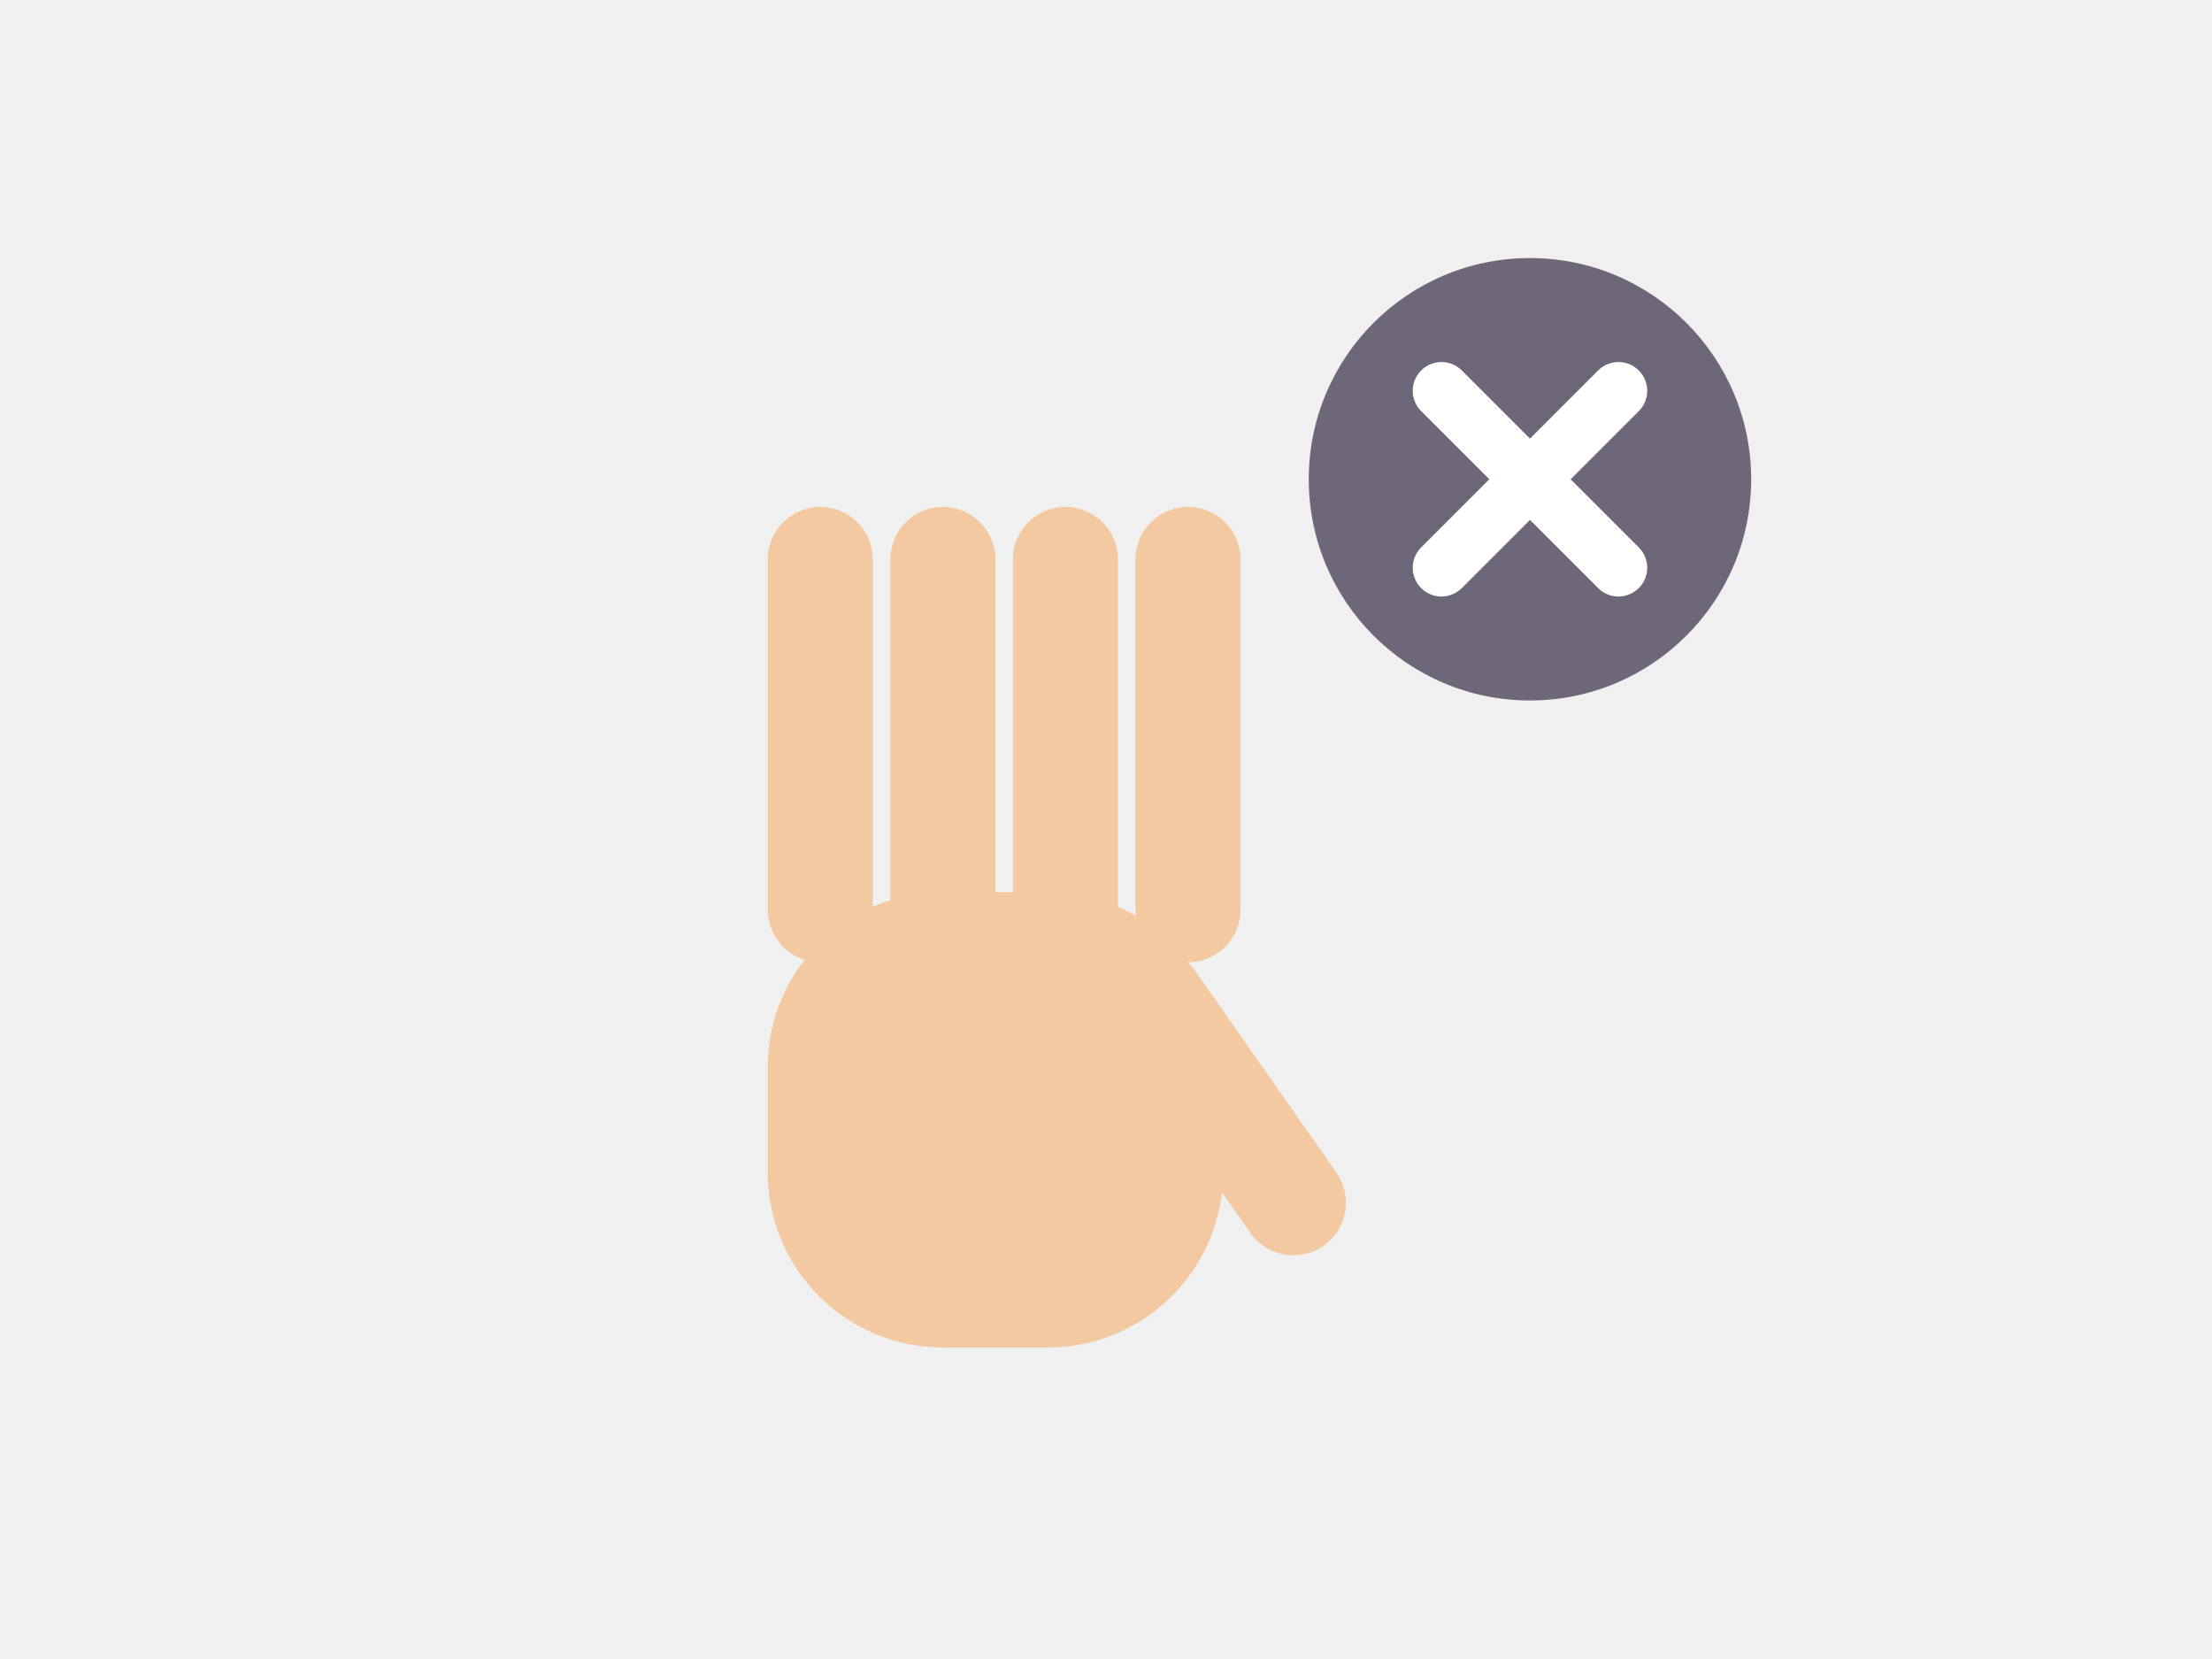
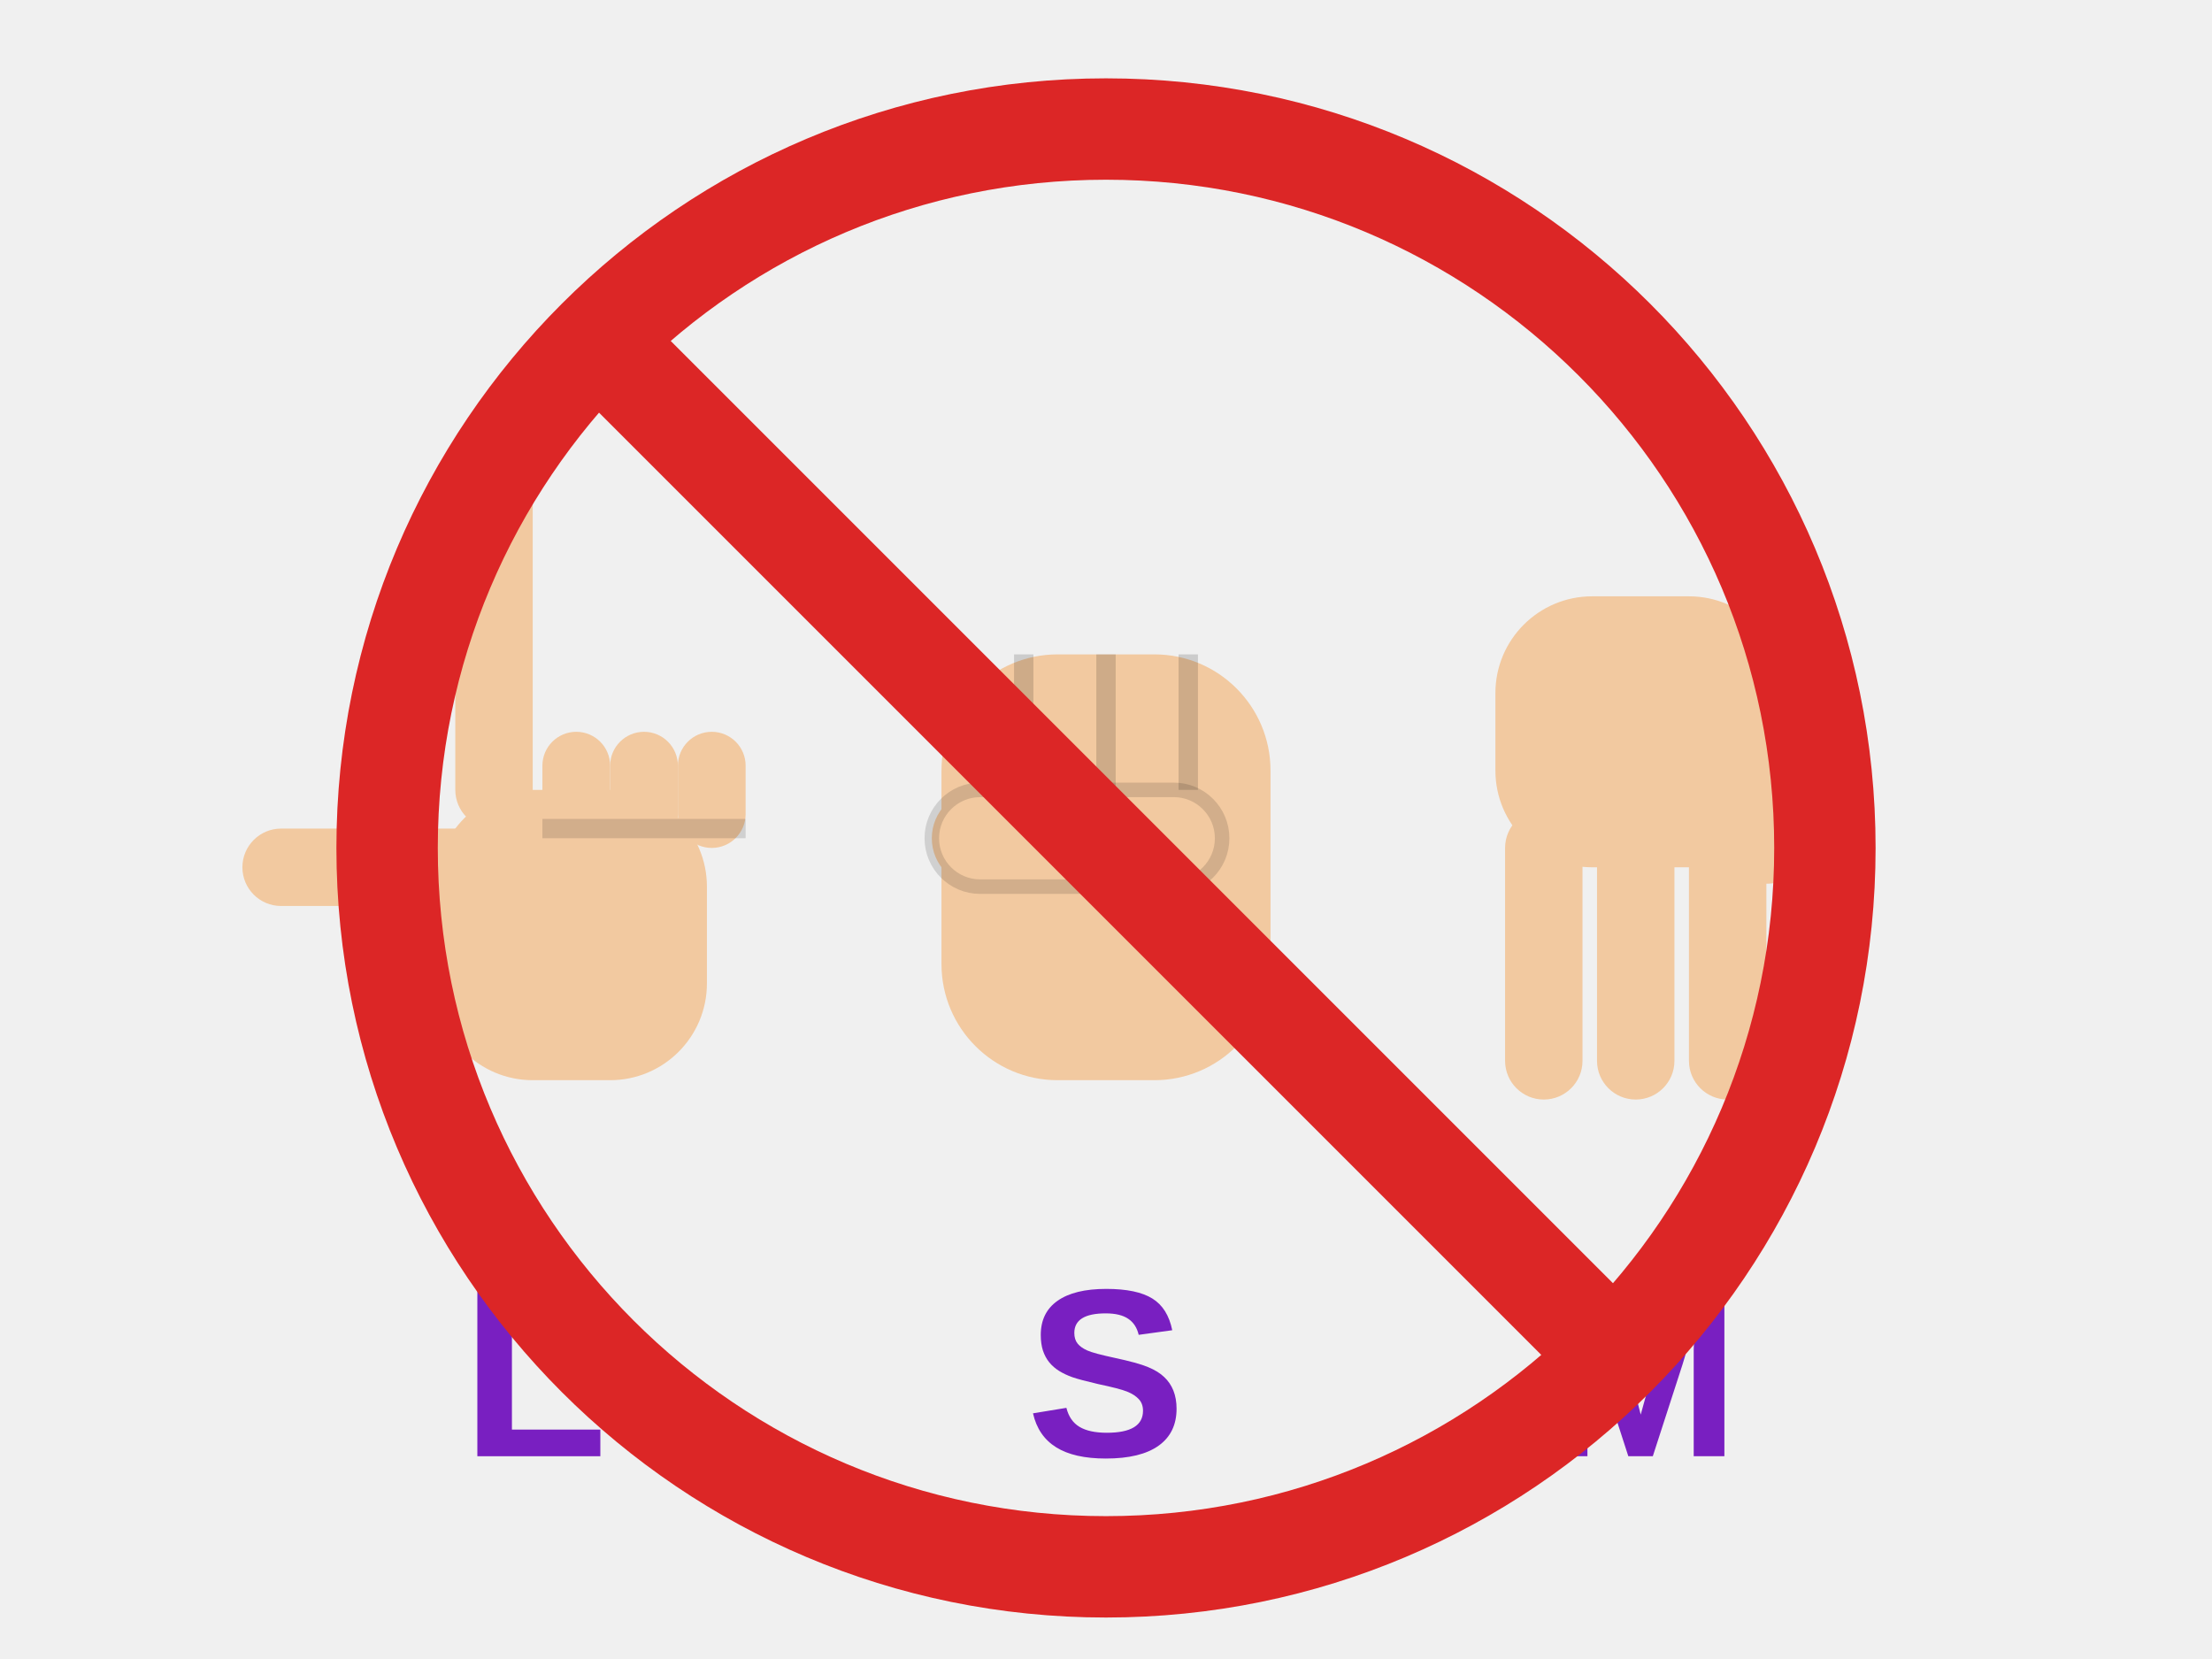
<svg xmlns="http://www.w3.org/2000/svg" viewBox="0 0 240 180">
-   <g transform="translate(108,112) rotate(0) scale(1.9)">
-     <rect x="-13" y="-8" width="26" height="26" rx="10" fill="#F2C9A0" />
-     <rect x="-13" y="-30" width="6" height="26" rx="3" fill="#F2C9A0" />
-     <rect x="-6" y="-30" width="6" height="26" rx="3" fill="#F2C9A0" />
-     <rect x="1" y="-30" width="6" height="26" rx="3" fill="#F2C9A0" />
-     <rect x="8" y="-30" width="6" height="26" rx="3" fill="#F2C9A0" />
-     <rect x="10" y="-6" width="6" height="20" rx="3" fill="#F2C9A0" transform="rotate(-35 13 4)" />
+   <g transform="translate(62,92) scale(1.05)">
+     <rect x="-14" y="-6" width="28" height="30" rx="10" fill="#F2C9A0" />
+     <rect x="-12" y="-40" width="8" height="38" rx="4" fill="#F2C9A0" />
+     <rect x="-34" y="-2" width="26" height="8" rx="4" fill="#F2C9A0" />
+     <rect x="-3" y="-12" width="7" height="12" rx="3.5" fill="#F2C9A0" />
+     <rect x="4" y="-12" width="7" height="12" rx="3.5" fill="#F2C9A0" />
+     <rect x="11" y="-12" width="7" height="12" rx="3.5" fill="#F2C9A0" />
+     <path d="M-3 -2 L18 -2" stroke="#00000022" stroke-width="2" />
  </g>
-   <circle cx="166" cy="52" r="24" fill="#6E6679" />
-   <path d="M156.4 42.4 L175.6 61.6 M175.6 42.4 L156.4 61.6" stroke="#FFFFFF" stroke-width="6.24" stroke-linecap="round" />
+   <g transform="translate(120,92) scale(1.05)">
+     <rect x="-17" y="-20" width="34" height="44" rx="12" fill="#F2C9A0" />
+     <path d="M-8.5 -20 L-8.5 -6" stroke="#00000026" stroke-width="2" />
+     <path d="M0.0 -20 L0.0 -6" stroke="#00000026" stroke-width="2" />
+     <path d="M8.5 -20 L8.5 -6" stroke="#00000026" stroke-width="2" />
+     <rect x="-18" y="-6" width="30" height="10" rx="5" fill="#F2C9A0" stroke="#00000022" stroke-width="1.5" />
+   </g>
+   <g transform="translate(178,92) scale(1.05)">
+     <rect x="-15" y="-26" width="30" height="28" rx="10" fill="#F2C9A0" />
+     <rect x="-14.0" y="-4" width="8" height="30" rx="4" fill="#F2C9A0" />
+     <rect x="-4.5" y="-4" width="8" height="30" rx="4" fill="#F2C9A0" />
+     <rect x="5.0" y="-4" width="8" height="30" rx="4" fill="#F2C9A0" />
+     <rect x="12" y="-14" width="7" height="18" rx="3.5" fill="#F2C9A0" transform="rotate(25 15 -5)" />
+   </g>
+   <text x="58" y="158" text-anchor="middle" font-family="Arial, Helvetica, sans-serif" font-size="26" font-weight="800" fill="#791FC1">L</text>
+   <text x="120" y="158" text-anchor="middle" font-family="Arial, Helvetica, sans-serif" font-size="26" font-weight="800" fill="#791FC1">S</text>
+   <text x="178" y="158" text-anchor="middle" font-family="Arial, Helvetica, sans-serif" font-size="26" font-weight="800" fill="#791FC1">M</text>
+   <circle cx="120" cy="92" r="78" fill="none" stroke="#DC2626" stroke-width="11" />
+   <path d="M65.4 37.4 L174.6 146.6" stroke="#DC2626" stroke-width="11" stroke-linecap="round" />
</svg>
